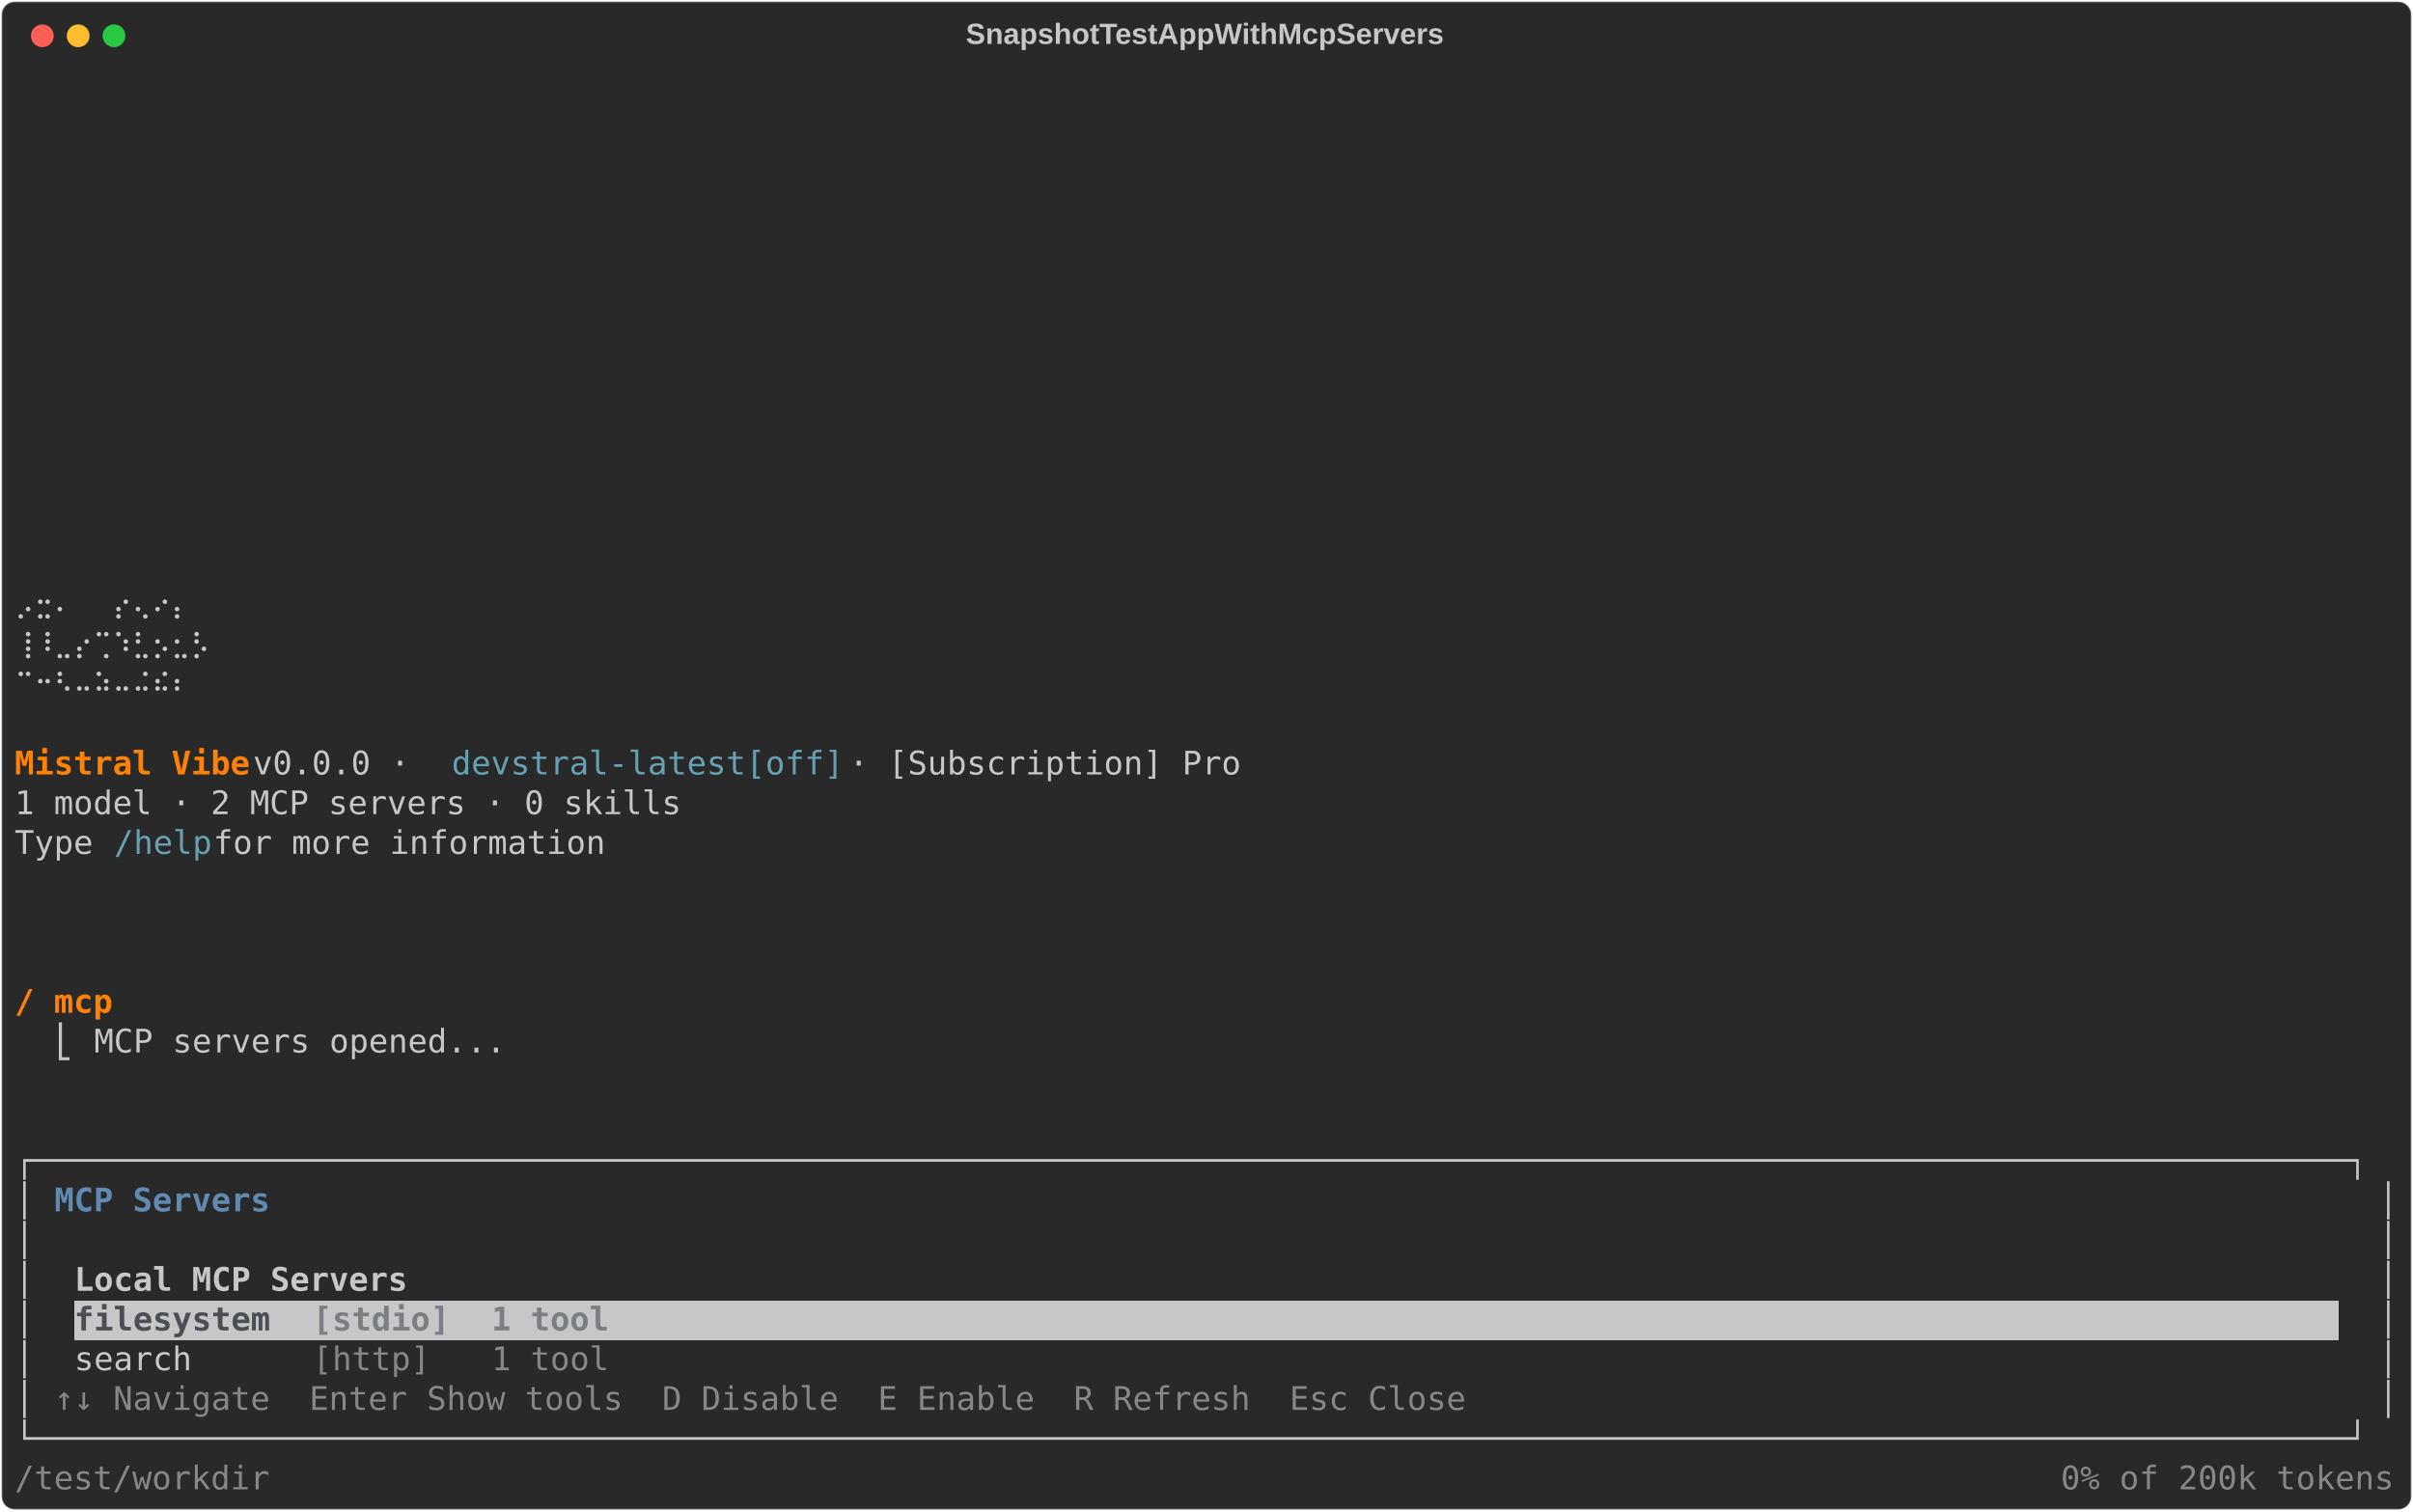
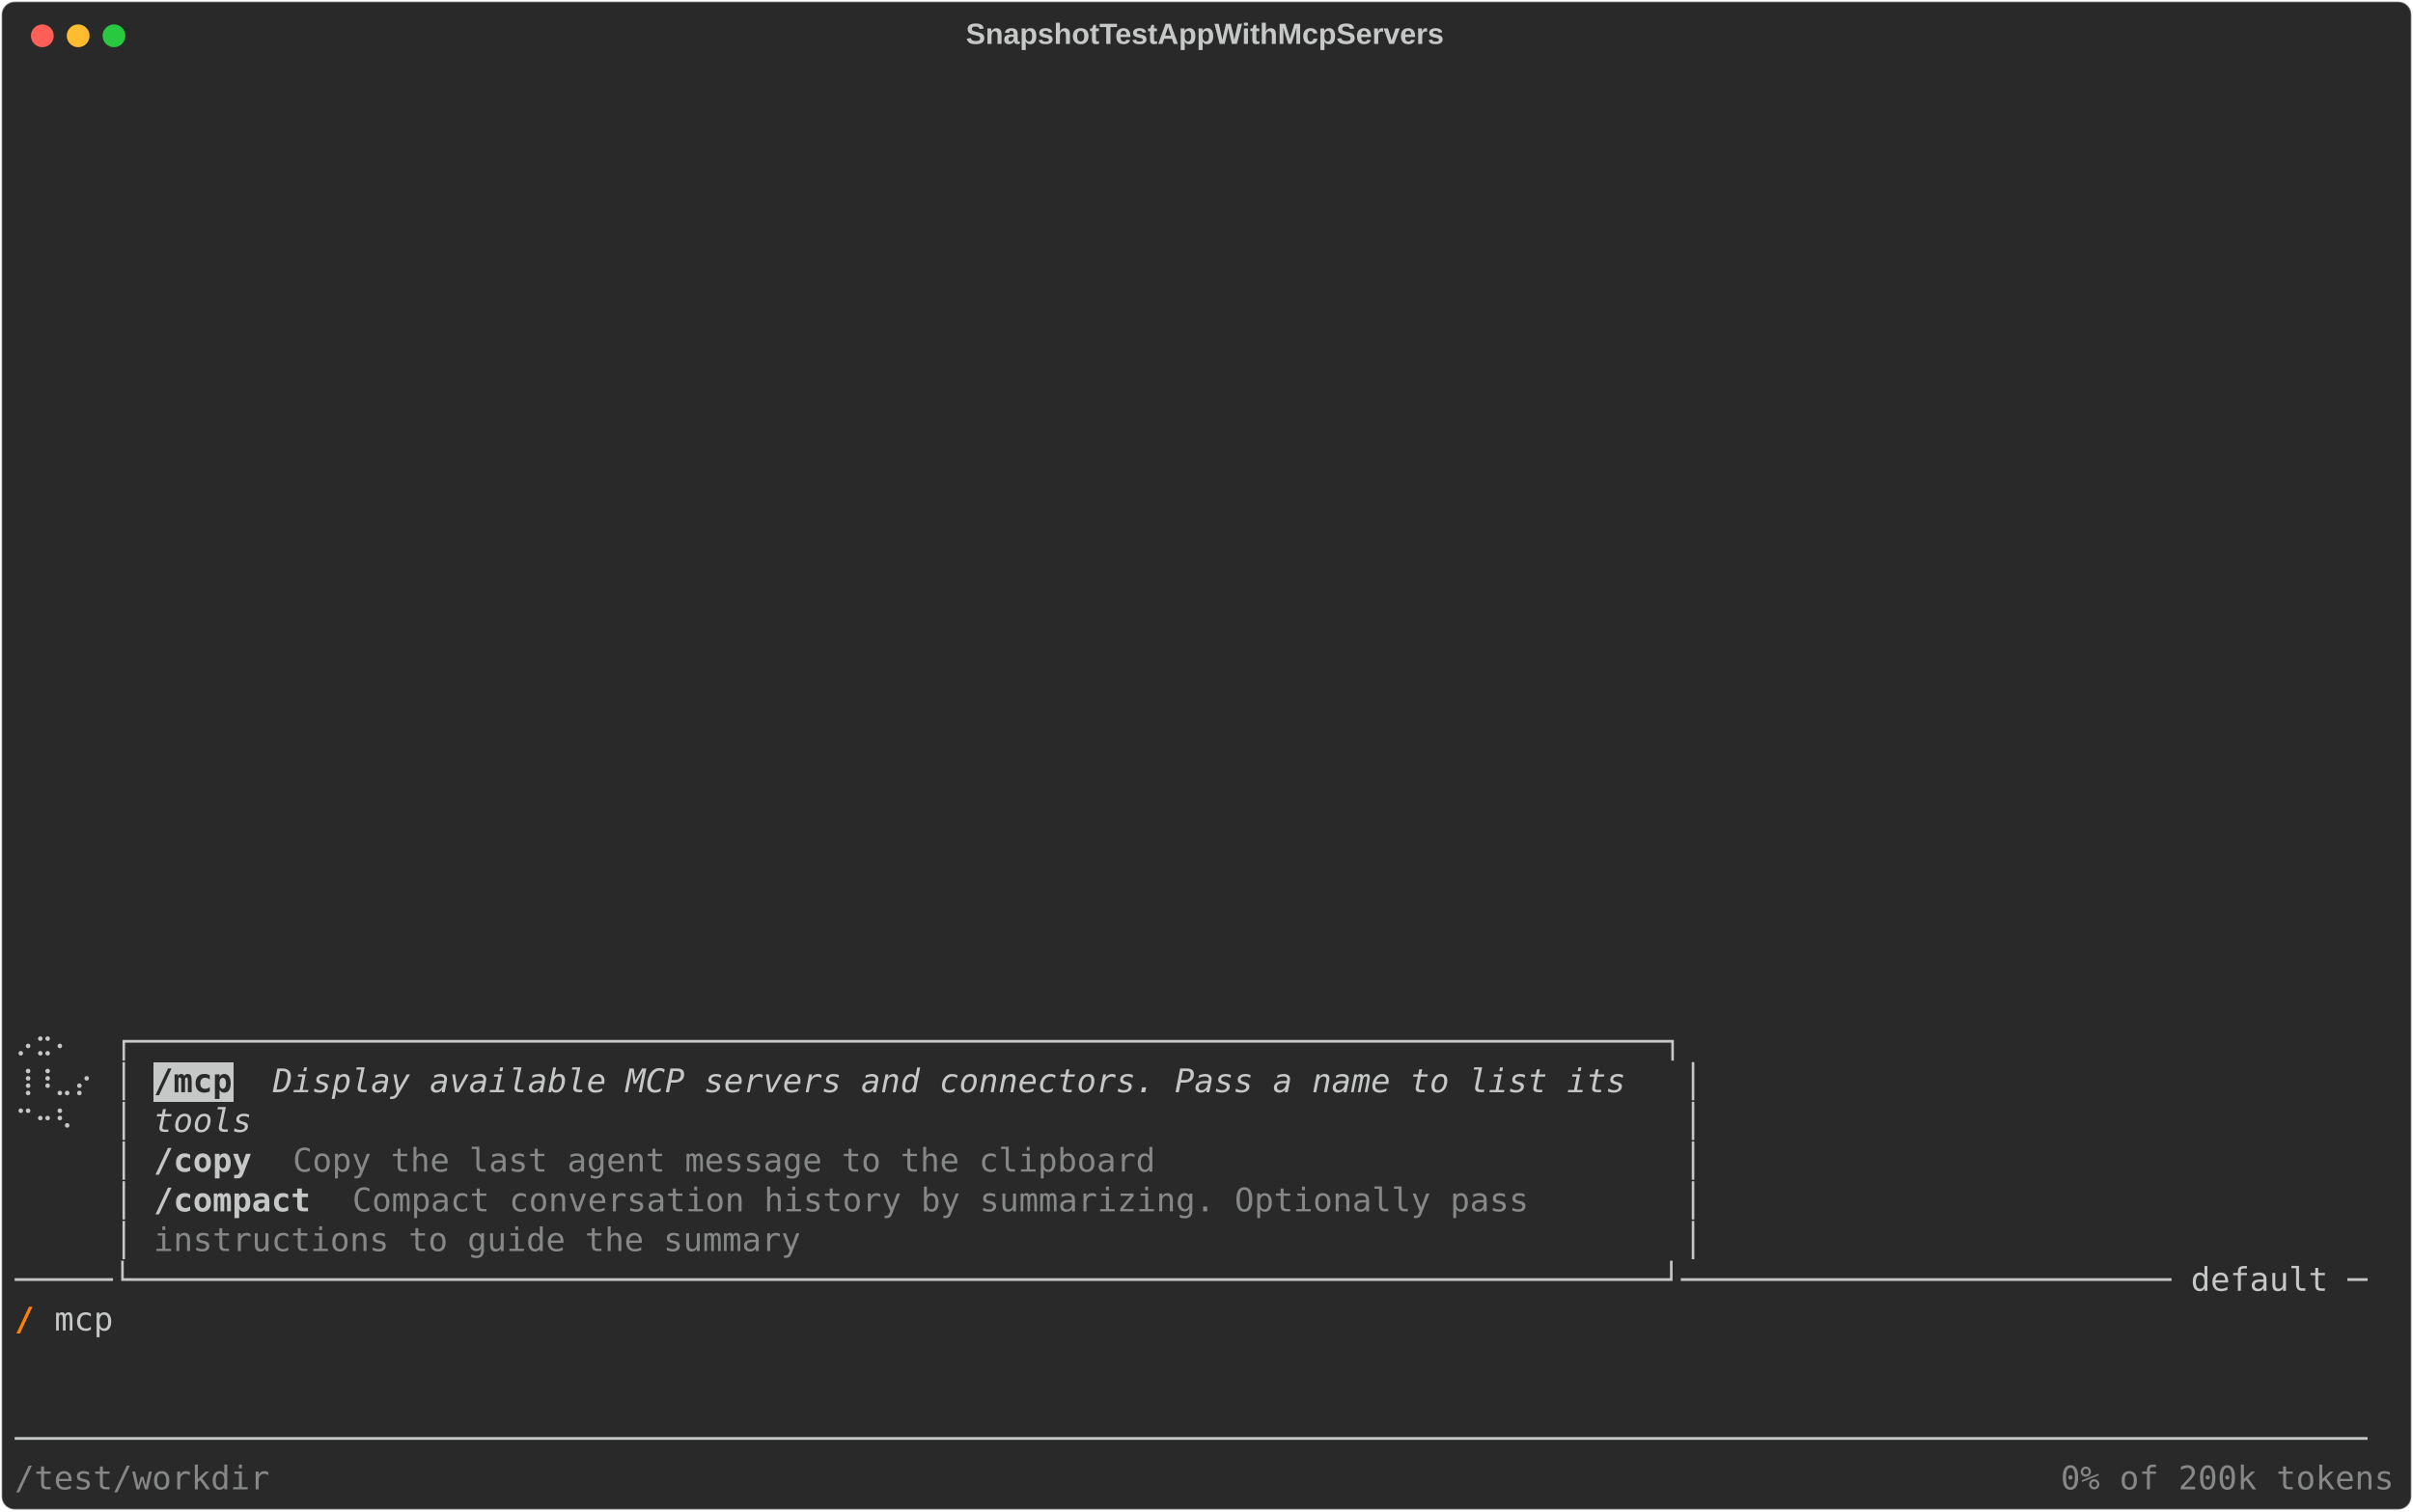
<svg xmlns="http://www.w3.org/2000/svg" class="rich-terminal" viewBox="0 0 1482 928.4">
  <style>

    @font-face {
        font-family: "Fira Code";
        src: local("FiraCode-Regular"),
                url("https://cdnjs.cloudflare.com/ajax/libs/firacode/6.2.0/woff2/FiraCode-Regular.woff2") format("woff2"),
                url("https://cdnjs.cloudflare.com/ajax/libs/firacode/6.2.0/woff/FiraCode-Regular.woff") format("woff");
        font-style: normal;
        font-weight: 400;
    }
    @font-face {
        font-family: "Fira Code";
        src: local("FiraCode-Bold"),
                url("https://cdnjs.cloudflare.com/ajax/libs/firacode/6.2.0/woff2/FiraCode-Bold.woff2") format("woff2"),
                url("https://cdnjs.cloudflare.com/ajax/libs/firacode/6.2.0/woff/FiraCode-Bold.woff") format("woff");
        font-style: bold;
        font-weight: 700;
    }

    .terminal-matrix {
        font-family: Fira Code, monospace;
        font-size: 20px;
        line-height: 24.4px;
        font-variant-east-asian: full-width;
    }

    .terminal-title {
        font-size: 18px;
        font-weight: bold;
        font-family: arial;
    }

    .terminal-r1 { fill: #c5c8c6 }
- .terminal-r2 { fill: #ff8205;font-weight: bold }
- .terminal-r3 { fill: #68a0b3 }
- .terminal-r4 { fill: #608ab1;font-weight: bold }
- .terminal-r5 { fill: #c5c8c6;font-weight: bold }
- .terminal-r6 { fill: #4b4e55;font-weight: bold }
- .terminal-r7 { fill: #7b7e82;font-weight: bold }
- .terminal-r8 { fill: #868887 }
+ .terminal-r2 { fill: #292929;font-weight: bold }
+ .terminal-r3 { fill: #c5c8c6;font-style: italic; }
+ .terminal-r4 { fill: #c5c8c6;font-weight: bold }
+ .terminal-r5 { fill: #868887 }
+ .terminal-r6 { fill: #ff8205;font-weight: bold }
    </style>
  <defs>
    <clipPath id="terminal-clip-terminal">
      <rect x="0" y="0" width="1463.0" height="877.4" />
    </clipPath>
    <clipPath id="terminal-line-0">
      <rect x="0" y="1.5" width="1464" height="24.65" />
    </clipPath>
    <clipPath id="terminal-line-1">
      <rect x="0" y="25.9" width="1464" height="24.65" />
    </clipPath>
    <clipPath id="terminal-line-2">
      <rect x="0" y="50.3" width="1464" height="24.65" />
    </clipPath>
    <clipPath id="terminal-line-3">
      <rect x="0" y="74.7" width="1464" height="24.65" />
    </clipPath>
    <clipPath id="terminal-line-4">
      <rect x="0" y="99.1" width="1464" height="24.65" />
    </clipPath>
    <clipPath id="terminal-line-5">
      <rect x="0" y="123.5" width="1464" height="24.65" />
    </clipPath>
    <clipPath id="terminal-line-6">
      <rect x="0" y="147.9" width="1464" height="24.65" />
    </clipPath>
    <clipPath id="terminal-line-7">
      <rect x="0" y="172.3" width="1464" height="24.65" />
    </clipPath>
    <clipPath id="terminal-line-8">
      <rect x="0" y="196.7" width="1464" height="24.65" />
    </clipPath>
    <clipPath id="terminal-line-9">
      <rect x="0" y="221.1" width="1464" height="24.65" />
    </clipPath>
    <clipPath id="terminal-line-10">
      <rect x="0" y="245.5" width="1464" height="24.65" />
    </clipPath>
    <clipPath id="terminal-line-11">
      <rect x="0" y="269.9" width="1464" height="24.65" />
    </clipPath>
    <clipPath id="terminal-line-12">
      <rect x="0" y="294.3" width="1464" height="24.65" />
    </clipPath>
    <clipPath id="terminal-line-13">
      <rect x="0" y="318.7" width="1464" height="24.65" />
    </clipPath>
    <clipPath id="terminal-line-14">
      <rect x="0" y="343.1" width="1464" height="24.65" />
    </clipPath>
    <clipPath id="terminal-line-15">
      <rect x="0" y="367.5" width="1464" height="24.65" />
    </clipPath>
    <clipPath id="terminal-line-16">
      <rect x="0" y="391.9" width="1464" height="24.65" />
    </clipPath>
    <clipPath id="terminal-line-17">
      <rect x="0" y="416.3" width="1464" height="24.65" />
    </clipPath>
    <clipPath id="terminal-line-18">
      <rect x="0" y="440.7" width="1464" height="24.65" />
    </clipPath>
    <clipPath id="terminal-line-19">
      <rect x="0" y="465.1" width="1464" height="24.65" />
    </clipPath>
    <clipPath id="terminal-line-20">
      <rect x="0" y="489.5" width="1464" height="24.65" />
    </clipPath>
    <clipPath id="terminal-line-21">
      <rect x="0" y="513.9" width="1464" height="24.65" />
    </clipPath>
    <clipPath id="terminal-line-22">
      <rect x="0" y="538.3" width="1464" height="24.65" />
    </clipPath>
    <clipPath id="terminal-line-23">
      <rect x="0" y="562.7" width="1464" height="24.65" />
    </clipPath>
    <clipPath id="terminal-line-24">
      <rect x="0" y="587.1" width="1464" height="24.65" />
    </clipPath>
    <clipPath id="terminal-line-25">
      <rect x="0" y="611.5" width="1464" height="24.65" />
    </clipPath>
    <clipPath id="terminal-line-26">
      <rect x="0" y="635.9" width="1464" height="24.65" />
    </clipPath>
    <clipPath id="terminal-line-27">
      <rect x="0" y="660.3" width="1464" height="24.65" />
    </clipPath>
    <clipPath id="terminal-line-28">
      <rect x="0" y="684.7" width="1464" height="24.65" />
    </clipPath>
    <clipPath id="terminal-line-29">
      <rect x="0" y="709.1" width="1464" height="24.65" />
    </clipPath>
    <clipPath id="terminal-line-30">
      <rect x="0" y="733.5" width="1464" height="24.65" />
    </clipPath>
    <clipPath id="terminal-line-31">
      <rect x="0" y="757.9" width="1464" height="24.65" />
    </clipPath>
    <clipPath id="terminal-line-32">
      <rect x="0" y="782.3" width="1464" height="24.65" />
    </clipPath>
    <clipPath id="terminal-line-33">
      <rect x="0" y="806.7" width="1464" height="24.65" />
    </clipPath>
    <clipPath id="terminal-line-34">
      <rect x="0" y="831.1" width="1464" height="24.65" />
    </clipPath>
  </defs>
  <rect fill="#292929" stroke="rgba(255,255,255,0.35)" stroke-width="1" x="1" y="1" width="1480" height="926.4" rx="8" />
  <text class="terminal-title" fill="#c5c8c6" text-anchor="middle" x="740" y="27">SnapshotTestAppWithMcpServers</text>
  <g transform="translate(26,22)">
    <circle cx="0" cy="0" r="7" fill="#ff5f57" />
    <circle cx="22" cy="0" r="7" fill="#febc2e" />
    <circle cx="44" cy="0" r="7" fill="#28c840" />
  </g>
  <g transform="translate(9, 41)" clip-path="url(#terminal-clip-terminal)">
-     <rect fill="#c5c8c6" x="36.6" y="757.9" width="146.4" height="24.65" shape-rendering="crispEdges" />
-     <rect fill="#c5c8c6" x="183" y="757.9" width="109.8" height="24.65" shape-rendering="crispEdges" />
-     <rect fill="#c5c8c6" x="292.8" y="757.9" width="97.6" height="24.65" shape-rendering="crispEdges" />
-     <rect fill="#c5c8c6" x="390.4" y="757.9" width="1037" height="24.65" shape-rendering="crispEdges" />
+     <rect fill="#c5c8c6" x="85.4" y="611.5" width="48.8" height="24.65" shape-rendering="crispEdges" />
    <g class="terminal-matrix">
      <text class="terminal-r1" x="1464" y="20" textLength="12.2" clip-path="url(#terminal-line-0)">
</text>
      <text class="terminal-r1" x="1464" y="44.4" textLength="12.2" clip-path="url(#terminal-line-1)">
</text>
      <text class="terminal-r1" x="1464" y="68.8" textLength="12.2" clip-path="url(#terminal-line-2)">
</text>
      <text class="terminal-r1" x="1464" y="93.2" textLength="12.2" clip-path="url(#terminal-line-3)">
</text>
      <text class="terminal-r1" x="1464" y="117.6" textLength="12.2" clip-path="url(#terminal-line-4)">
</text>
      <text class="terminal-r1" x="1464" y="142" textLength="12.2" clip-path="url(#terminal-line-5)">
</text>
      <text class="terminal-r1" x="1464" y="166.4" textLength="12.2" clip-path="url(#terminal-line-6)">
</text>
      <text class="terminal-r1" x="1464" y="190.8" textLength="12.2" clip-path="url(#terminal-line-7)">
</text>
      <text class="terminal-r1" x="1464" y="215.2" textLength="12.2" clip-path="url(#terminal-line-8)">
</text>
      <text class="terminal-r1" x="1464" y="239.6" textLength="12.2" clip-path="url(#terminal-line-9)">
</text>
      <text class="terminal-r1" x="1464" y="264" textLength="12.2" clip-path="url(#terminal-line-10)">
</text>
      <text class="terminal-r1" x="1464" y="288.4" textLength="12.2" clip-path="url(#terminal-line-11)">
</text>
      <text class="terminal-r1" x="1464" y="312.8" textLength="12.2" clip-path="url(#terminal-line-12)">
</text>
-       <text class="terminal-r1" x="0" y="337.2" textLength="134.2" clip-path="url(#terminal-line-13)">  ⡠⣒⠄  ⡔⢄⠔⡄</text>
      <text class="terminal-r1" x="1464" y="337.2" textLength="12.2" clip-path="url(#terminal-line-13)">
</text>
-       <text class="terminal-r1" x="0" y="361.6" textLength="134.2" clip-path="url(#terminal-line-14)"> ⢸⠸⣀⡔⢉⠱⣃⡢⣂⡣</text>
      <text class="terminal-r1" x="1464" y="361.6" textLength="12.2" clip-path="url(#terminal-line-14)">
</text>
-       <text class="terminal-r1" x="0" y="386" textLength="134.2" clip-path="url(#terminal-line-15)">  ⠉⠒⠣⠤⠵⠤⠬⠮⠆</text>
      <text class="terminal-r1" x="1464" y="386" textLength="12.2" clip-path="url(#terminal-line-15)">
</text>
      <text class="terminal-r1" x="1464" y="410.4" textLength="12.2" clip-path="url(#terminal-line-16)">
</text>
-       <text class="terminal-r2" x="0" y="434.8" textLength="146.4" clip-path="url(#terminal-line-17)">Mistral Vibe</text>
-       <text class="terminal-r1" x="146.4" y="434.8" textLength="122" clip-path="url(#terminal-line-17)"> v0.0.0 · </text>
-       <text class="terminal-r3" x="268.4" y="434.8" textLength="244" clip-path="url(#terminal-line-17)">devstral-latest[off]</text>
-       <text class="terminal-r1" x="512.4" y="434.8" textLength="256.2" clip-path="url(#terminal-line-17)"> · [Subscription] Pro</text>
      <text class="terminal-r1" x="1464" y="434.8" textLength="12.2" clip-path="url(#terminal-line-17)">
</text>
-       <text class="terminal-r1" x="0" y="459.2" textLength="414.8" clip-path="url(#terminal-line-18)">1 model · 2 MCP servers · 0 skills</text>
      <text class="terminal-r1" x="1464" y="459.2" textLength="12.2" clip-path="url(#terminal-line-18)">
</text>
-       <text class="terminal-r1" x="0" y="483.6" textLength="61" clip-path="url(#terminal-line-19)">Type </text>
-       <text class="terminal-r3" x="61" y="483.6" textLength="61" clip-path="url(#terminal-line-19)">/help</text>
-       <text class="terminal-r1" x="122" y="483.6" textLength="256.2" clip-path="url(#terminal-line-19)"> for more information</text>
      <text class="terminal-r1" x="1464" y="483.6" textLength="12.2" clip-path="url(#terminal-line-19)">
</text>
      <text class="terminal-r1" x="1464" y="508" textLength="12.2" clip-path="url(#terminal-line-20)">
</text>
      <text class="terminal-r1" x="1464" y="532.4" textLength="12.2" clip-path="url(#terminal-line-21)">
</text>
      <text class="terminal-r1" x="1464" y="556.8" textLength="12.2" clip-path="url(#terminal-line-22)">
</text>
-       <text class="terminal-r2" x="0" y="581.2" textLength="61" clip-path="url(#terminal-line-23)">/ mcp</text>
      <text class="terminal-r1" x="1464" y="581.2" textLength="12.2" clip-path="url(#terminal-line-23)">
</text>
-       <text class="terminal-r1" x="24.4" y="605.6" textLength="12.2" clip-path="url(#terminal-line-24)">⎣</text>
-       <text class="terminal-r1" x="48.8" y="605.6" textLength="256.2" clip-path="url(#terminal-line-24)">MCP servers opened...</text>
+       <text class="terminal-r1" x="0" y="605.6" textLength="61" clip-path="url(#terminal-line-24)">  ⡠⣒⠄</text>
+       <text class="terminal-r1" x="61" y="605.6" textLength="1403" clip-path="url(#terminal-line-24)">┌──────────────────────────────────────────────────────────────────────────────┐                                   </text>
      <text class="terminal-r1" x="1464" y="605.6" textLength="12.2" clip-path="url(#terminal-line-24)">
</text>
+       <text class="terminal-r1" x="0" y="630" textLength="61" clip-path="url(#terminal-line-25)"> ⢸⠸⣀⡔</text>
+       <text class="terminal-r1" x="61" y="630" textLength="12.2" clip-path="url(#terminal-line-25)">│</text>
+       <text class="terminal-r2" x="85.4" y="630" textLength="48.8" clip-path="url(#terminal-line-25)">/mcp</text>
+       <text class="terminal-r3" x="158.6" y="630" textLength="841.8" clip-path="url(#terminal-line-25)">Display available MCP servers and connectors. Pass a name to list its</text>
+       <text class="terminal-r1" x="1024.8" y="630" textLength="439.2" clip-path="url(#terminal-line-25)">│                                   </text>
      <text class="terminal-r1" x="1464" y="630" textLength="12.2" clip-path="url(#terminal-line-25)">
</text>
+       <text class="terminal-r1" x="0" y="654.4" textLength="61" clip-path="url(#terminal-line-26)">  ⠉⠒⠣</text>
+       <text class="terminal-r1" x="61" y="654.4" textLength="12.2" clip-path="url(#terminal-line-26)">│</text>
+       <text class="terminal-r3" x="85.4" y="654.4" textLength="61" clip-path="url(#terminal-line-26)">tools</text>
+       <text class="terminal-r1" x="1024.8" y="654.4" textLength="439.2" clip-path="url(#terminal-line-26)">│                                   </text>
      <text class="terminal-r1" x="1464" y="654.4" textLength="12.2" clip-path="url(#terminal-line-26)">
</text>
-       <text class="terminal-r1" x="0" y="678.8" textLength="1464" clip-path="url(#terminal-line-27)">┌──────────────────────────────────────────────────────────────────────────────────────────────────────────────────────┐</text>
+       <text class="terminal-r1" x="61" y="678.8" textLength="12.2" clip-path="url(#terminal-line-27)">│</text>
+       <text class="terminal-r4" x="85.4" y="678.8" textLength="61" clip-path="url(#terminal-line-27)">/copy</text>
+       <text class="terminal-r5" x="170.8" y="678.8" textLength="536.8" clip-path="url(#terminal-line-27)">Copy the last agent message to the clipboard</text>
+       <text class="terminal-r1" x="1024.8" y="678.8" textLength="12.2" clip-path="url(#terminal-line-27)">│</text>
      <text class="terminal-r1" x="1464" y="678.8" textLength="12.2" clip-path="url(#terminal-line-27)">
</text>
-       <text class="terminal-r1" x="0" y="703.2" textLength="12.2" clip-path="url(#terminal-line-28)">│</text>
-       <text class="terminal-r4" x="24.4" y="703.2" textLength="134.2" clip-path="url(#terminal-line-28)">MCP Servers</text>
-       <text class="terminal-r1" x="1451.8" y="703.2" textLength="12.2" clip-path="url(#terminal-line-28)">│</text>
+       <text class="terminal-r1" x="61" y="703.2" textLength="12.2" clip-path="url(#terminal-line-28)">│</text>
+       <text class="terminal-r4" x="85.4" y="703.2" textLength="97.6" clip-path="url(#terminal-line-28)">/compact</text>
+       <text class="terminal-r5" x="207.4" y="703.2" textLength="732" clip-path="url(#terminal-line-28)">Compact conversation history by summarizing. Optionally pass</text>
+       <text class="terminal-r1" x="1024.8" y="703.2" textLength="12.2" clip-path="url(#terminal-line-28)">│</text>
      <text class="terminal-r1" x="1464" y="703.2" textLength="12.2" clip-path="url(#terminal-line-28)">
</text>
-       <text class="terminal-r1" x="0" y="727.6" textLength="12.2" clip-path="url(#terminal-line-29)">│</text>
-       <text class="terminal-r1" x="1451.8" y="727.6" textLength="12.2" clip-path="url(#terminal-line-29)">│</text>
+       <text class="terminal-r1" x="61" y="727.6" textLength="12.2" clip-path="url(#terminal-line-29)">│</text>
+       <text class="terminal-r5" x="85.4" y="727.6" textLength="402.6" clip-path="url(#terminal-line-29)">instructions to guide the summary</text>
+       <text class="terminal-r1" x="1024.8" y="727.6" textLength="12.2" clip-path="url(#terminal-line-29)">│</text>
      <text class="terminal-r1" x="1464" y="727.6" textLength="12.2" clip-path="url(#terminal-line-29)">
</text>
-       <text class="terminal-r1" x="0" y="752" textLength="12.2" clip-path="url(#terminal-line-30)">│</text>
-       <text class="terminal-r5" x="36.6" y="752" textLength="207.4" clip-path="url(#terminal-line-30)">Local MCP Servers</text>
-       <text class="terminal-r1" x="1451.8" y="752" textLength="12.2" clip-path="url(#terminal-line-30)">│</text>
+       <text class="terminal-r1" x="0" y="752" textLength="1464" clip-path="url(#terminal-line-30)">─────└──────────────────────────────────────────────────────────────────────────────┘───────────────────────── default ─</text>
      <text class="terminal-r1" x="1464" y="752" textLength="12.2" clip-path="url(#terminal-line-30)">
</text>
-       <text class="terminal-r1" x="0" y="776.4" textLength="12.2" clip-path="url(#terminal-line-31)">│</text>
-       <text class="terminal-r6" x="36.6" y="776.4" textLength="146.4" clip-path="url(#terminal-line-31)">  filesystem</text>
-       <text class="terminal-r7" x="183" y="776.4" textLength="109.8" clip-path="url(#terminal-line-31)">  [stdio]</text>
-       <text class="terminal-r7" x="292.8" y="776.4" textLength="97.6" clip-path="url(#terminal-line-31)">  1 tool</text>
-       <text class="terminal-r1" x="1451.8" y="776.4" textLength="12.2" clip-path="url(#terminal-line-31)">│</text>
+       <text class="terminal-r6" x="0" y="776.4" textLength="12.2" clip-path="url(#terminal-line-31)">/</text>
+       <text class="terminal-r1" x="24.4" y="776.4" textLength="1439.6" clip-path="url(#terminal-line-31)">mcp                                                                                                                   </text>
      <text class="terminal-r1" x="1464" y="776.4" textLength="12.2" clip-path="url(#terminal-line-31)">
</text>
-       <text class="terminal-r1" x="0" y="800.8" textLength="12.2" clip-path="url(#terminal-line-32)">│</text>
-       <text class="terminal-r1" x="36.6" y="800.8" textLength="146.4" clip-path="url(#terminal-line-32)">  search    </text>
-       <text class="terminal-r8" x="183" y="800.8" textLength="109.8" clip-path="url(#terminal-line-32)">  [http] </text>
-       <text class="terminal-r8" x="292.8" y="800.8" textLength="97.6" clip-path="url(#terminal-line-32)">  1 tool</text>
-       <text class="terminal-r1" x="1451.8" y="800.8" textLength="12.2" clip-path="url(#terminal-line-32)">│</text>
      <text class="terminal-r1" x="1464" y="800.8" textLength="12.2" clip-path="url(#terminal-line-32)">
</text>
-       <text class="terminal-r1" x="0" y="825.2" textLength="12.2" clip-path="url(#terminal-line-33)">│</text>
-       <text class="terminal-r8" x="24.4" y="825.2" textLength="878.4" clip-path="url(#terminal-line-33)">↑↓ Navigate  Enter Show tools  D Disable  E Enable  R Refresh  Esc Close</text>
-       <text class="terminal-r1" x="1451.8" y="825.2" textLength="12.2" clip-path="url(#terminal-line-33)">│</text>
      <text class="terminal-r1" x="1464" y="825.2" textLength="12.2" clip-path="url(#terminal-line-33)">
</text>
-       <text class="terminal-r1" x="0" y="849.6" textLength="1464" clip-path="url(#terminal-line-34)">└──────────────────────────────────────────────────────────────────────────────────────────────────────────────────────┘</text>
+       <text class="terminal-r1" x="0" y="849.6" textLength="1464" clip-path="url(#terminal-line-34)">────────────────────────────────────────────────────────────────────────────────────────────────────────────────────────</text>
      <text class="terminal-r1" x="1464" y="849.6" textLength="12.2" clip-path="url(#terminal-line-34)">
</text>
-       <text class="terminal-r8" x="0" y="874" textLength="158.6" clip-path="url(#terminal-line-35)">/test/workdir</text>
-       <text class="terminal-r8" x="1256.6" y="874" textLength="207.4" clip-path="url(#terminal-line-35)">0% of 200k tokens</text>
+       <text class="terminal-r5" x="0" y="874" textLength="158.6" clip-path="url(#terminal-line-35)">/test/workdir</text>
+       <text class="terminal-r5" x="1256.6" y="874" textLength="207.4" clip-path="url(#terminal-line-35)">0% of 200k tokens</text>
    </g>
  </g>
</svg>
